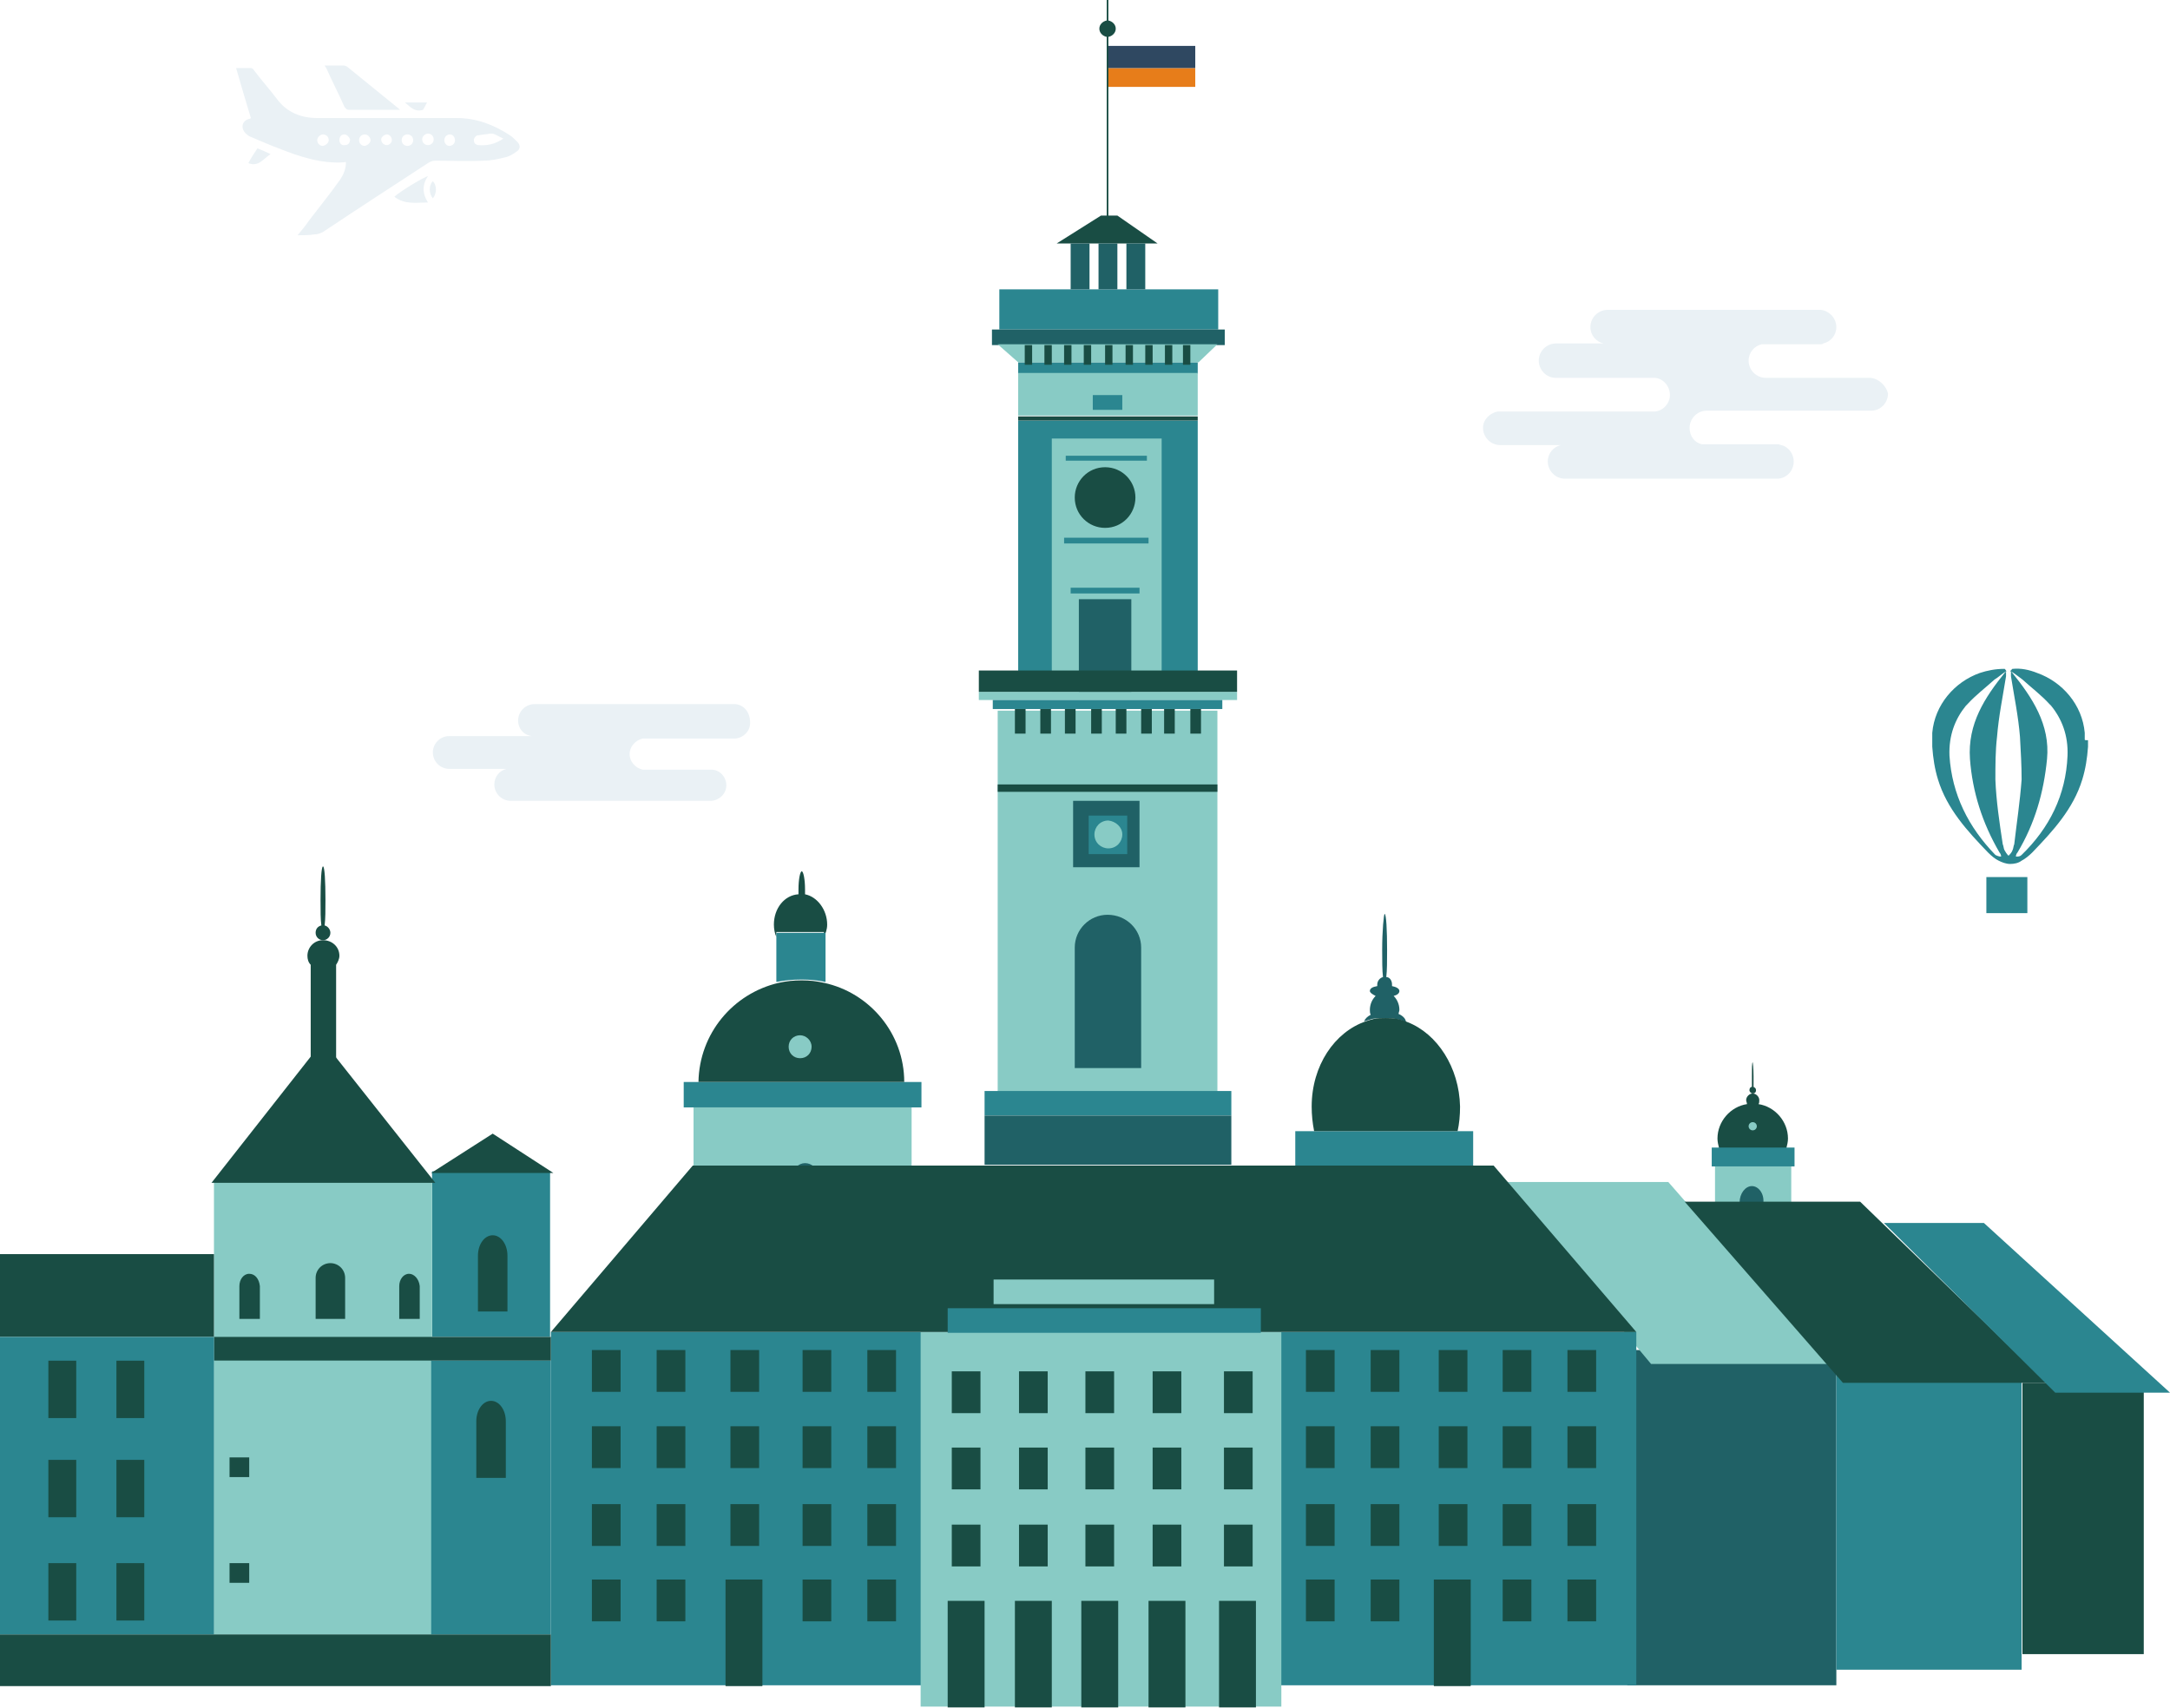
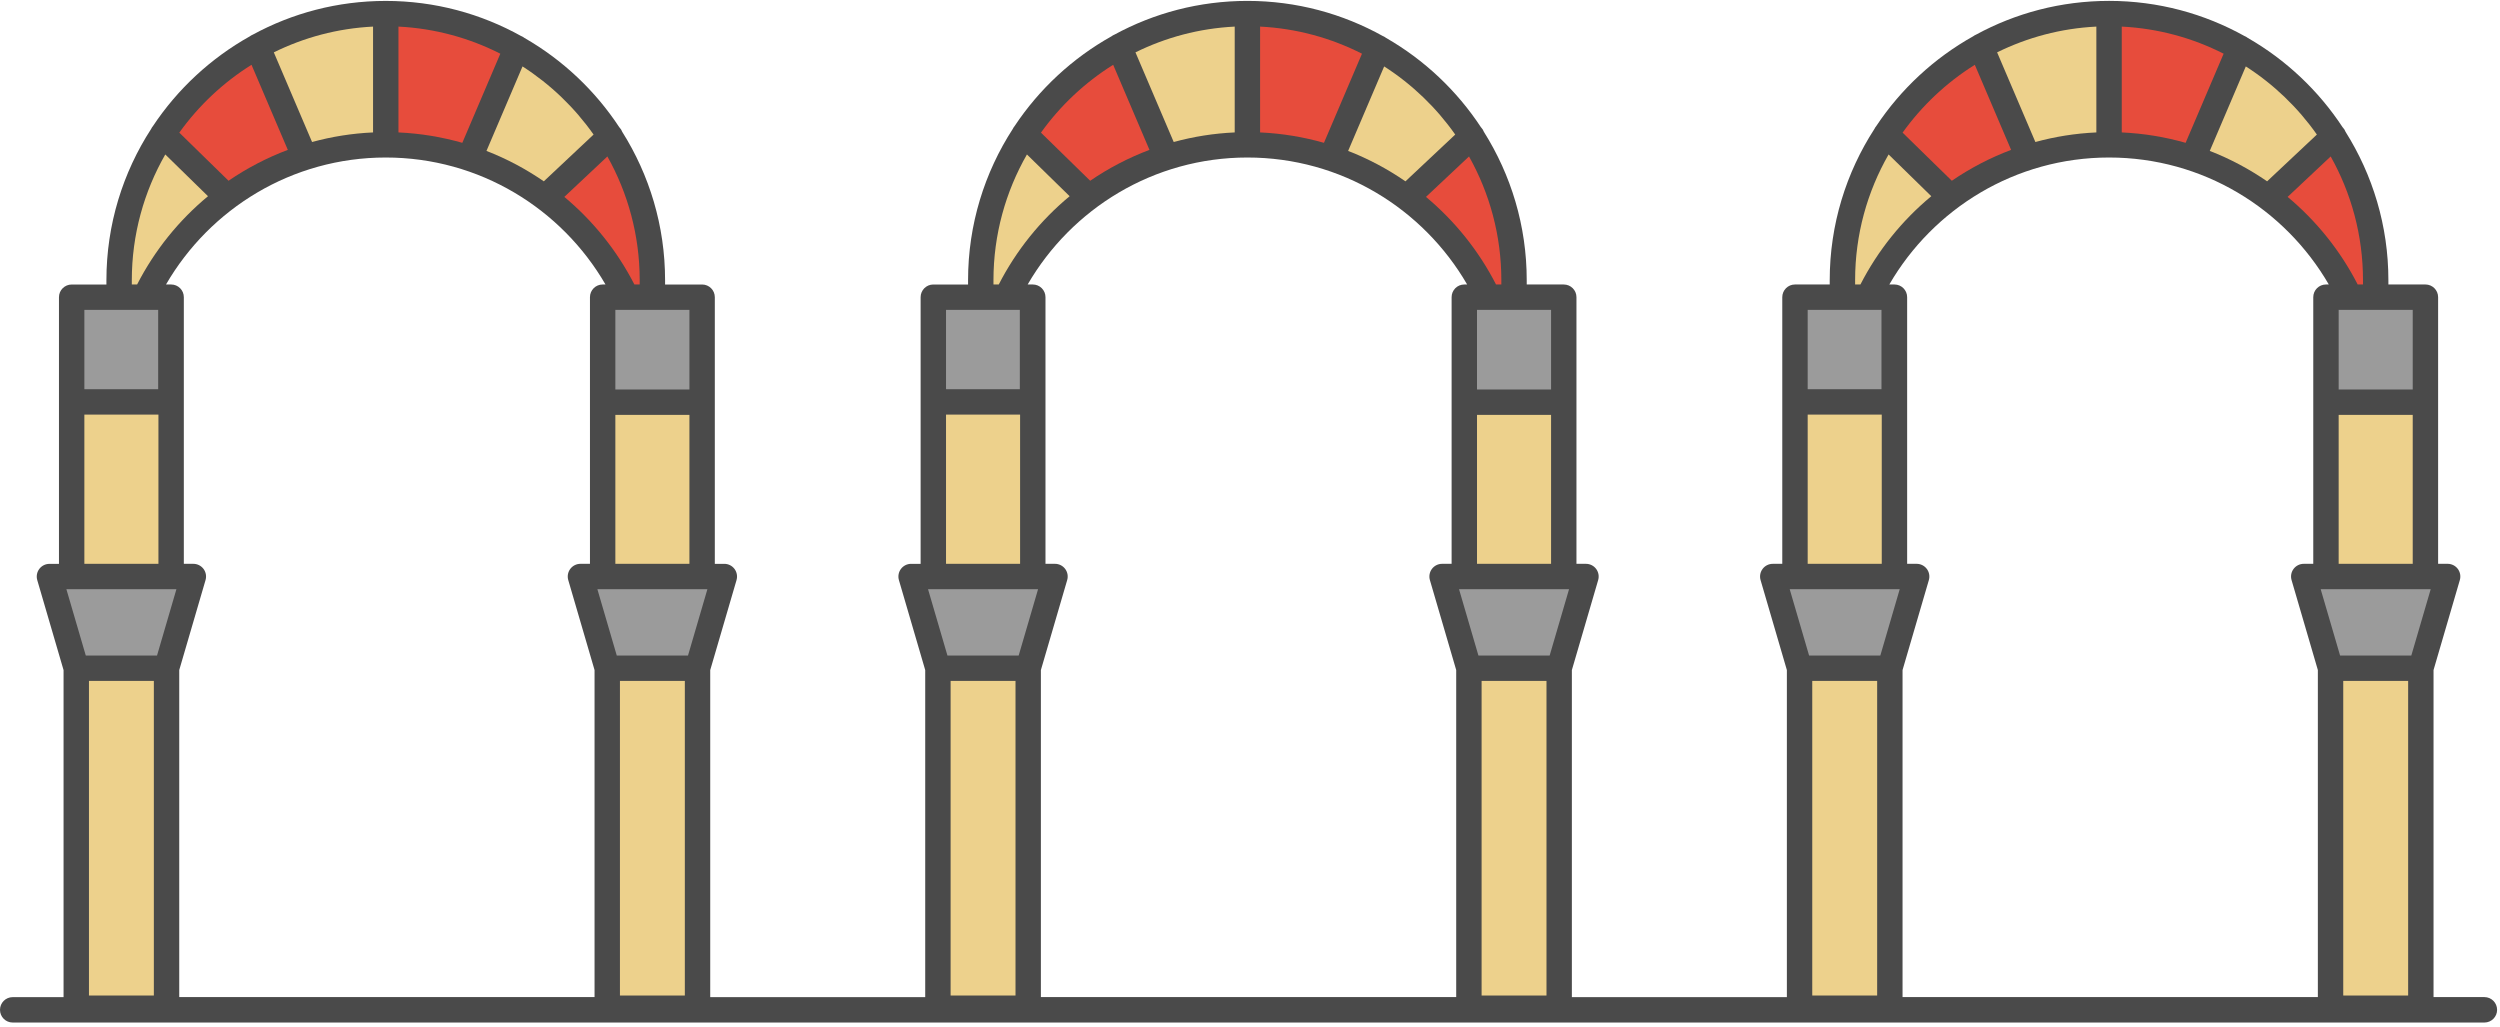
- <svg xmlns="http://www.w3.org/2000/svg" version="1.1" id="Layer_1" x="0px" y="0px" viewBox="0 0 264.7 208.3" style="enable-background:new 0 0 264.7 208.3;" xml:space="preserve">
-   <style type="text/css">
- 	.st0{fill-rule:evenodd;clip-rule:evenodd;fill:#EAF1F5;}
- 	.st1{fill:#EAF1F5;}
- 	.st2{fill-rule:evenodd;clip-rule:evenodd;fill:#2B8690;}
- 	.st3{fill-rule:evenodd;clip-rule:evenodd;fill:#206166;}
- 	.st4{fill-rule:evenodd;clip-rule:evenodd;fill:#194D44;}
- 	.st5{fill-rule:evenodd;clip-rule:evenodd;fill:#88CBC5;}
- 	.st6{fill-rule:evenodd;clip-rule:evenodd;fill:#E77D1A;}
- 	.st7{fill-rule:evenodd;clip-rule:evenodd;fill:#2F4861;}
- </style>
-   <g>
-     <path class="st0" d="M36.3,28.7c0.5-0.6,1-1.2,1.4-1.8c1.3-1.7,2.6-3.3,3.8-5c0.4-0.6,0.7-1.3,0.7-2.1c-0.1,0-0.1-0.1-0.2,0   c-2.8,0.2-5.5-0.7-8-1.7c-1.1-0.4-2.2-0.9-3.4-1.4c-0.3-0.1-0.5-0.3-0.7-0.5c-0.6-0.7-0.3-1.5,0.5-1.7c0.1,0,0.1,0,0.2-0.1   c-0.6-2-1.2-4-1.8-6.1c0.6,0,1.2,0,1.8,0c0.1,0,0.3,0.1,0.4,0.3c0.9,1.2,1.9,2.3,2.8,3.5c1.2,1.6,2.9,2.3,4.9,2.3   c5.7,0,11.3,0,17,0c2.4,0,4.5,0.8,6.5,2.1c0.3,0.2,0.6,0.5,0.9,0.8c0.4,0.4,0.4,0.9-0.1,1.2c-0.4,0.3-0.9,0.6-1.4,0.7   c-0.8,0.2-1.7,0.4-2.6,0.4c-2,0.1-4,0-5.9,0c-0.3,0-0.6,0.1-0.9,0.3c-4.3,2.8-8.6,5.6-12.8,8.4c-0.4,0.2-0.7,0.3-1.1,0.3   C37.7,28.7,37.1,28.7,36.3,28.7z M61.4,16.9c-0.5-0.2-0.9-0.5-1.3-0.6c-0.1,0-0.2,0-0.3,0c-0.5,0.1-0.9,0.1-1.4,0.2   c-0.3,0-0.5,0.2-0.6,0.5c0,0.4,0.1,0.6,0.5,0.7C59.4,17.8,60.4,17.6,61.4,16.9z M45.2,17.1c0-0.3-0.3-0.7-0.7-0.7   c-0.4,0-0.7,0.3-0.7,0.7c0,0.4,0.3,0.7,0.7,0.7C44.9,17.7,45.2,17.4,45.2,17.1z M42,16.4c-0.4,0-0.6,0.3-0.6,0.7   c0,0.4,0.3,0.7,0.7,0.6c0.4,0,0.6-0.3,0.6-0.7C42.6,16.7,42.3,16.4,42,16.4z M54.9,16.4c-0.4,0-0.7,0.3-0.7,0.7   c0,0.4,0.3,0.7,0.6,0.7c0.4,0,0.7-0.3,0.7-0.7C55.5,16.7,55.2,16.4,54.9,16.4z M52.9,17c0-0.4-0.3-0.7-0.7-0.7   c-0.3,0-0.7,0.3-0.7,0.7c0,0.4,0.3,0.7,0.7,0.7C52.6,17.7,52.9,17.4,52.9,17z M49.7,16.4c-0.4,0-0.7,0.3-0.7,0.7   c0,0.4,0.3,0.7,0.7,0.7c0.4,0,0.7-0.3,0.7-0.7C50.4,16.7,50.1,16.4,49.7,16.4z M47.8,17.1c0-0.4-0.3-0.7-0.6-0.7   c-0.3,0-0.7,0.3-0.7,0.6c0,0.4,0.3,0.7,0.7,0.7C47.5,17.7,47.8,17.4,47.8,17.1z M40.1,17.1c0-0.4-0.3-0.7-0.7-0.7   c-0.3,0-0.7,0.3-0.7,0.7c0,0.4,0.3,0.7,0.7,0.7C39.8,17.7,40.1,17.4,40.1,17.1z" />
-     <path class="st0" d="M39.6,8c0.8,0,1.6,0,2.4,0c0.1,0,0.2,0.1,0.3,0.1c2.1,1.7,4.2,3.4,6.4,5.2c0,0,0,0,0.1,0.1c-0.2,0-0.3,0-0.4,0   c-1.9,0-3.8,0-5.8,0c-0.3,0-0.4-0.1-0.6-0.4c-0.7-1.6-1.5-3.1-2.2-4.7C39.8,8.3,39.7,8.2,39.6,8z" />
-     <path class="st0" d="M48.1,24c0.9-0.8,3.8-2.5,4.1-2.5c-0.7,1-0.7,2.1,0,3.2C50.8,24.7,49.4,25,48.1,24z" />
-     <path class="st0" d="M33,18.8c-0.9,0.6-1.5,1.6-2.7,1.1c0.3-0.6,0.7-1.2,1.1-1.8C31.9,18.3,32.4,18.5,33,18.8z" />
-     <path class="st0" d="M52.1,12.5c-0.2,0.3-0.3,0.6-0.5,0.9c-1,0.3-1.5-0.3-2.2-0.9C50.3,12.5,51.2,12.5,52.1,12.5z" />
-     <path class="st0" d="M52.8,24.2c-0.5-0.6-0.5-1.6,0-2.1C53.3,22.6,53.3,23.6,52.8,24.2z" />
-   </g>
-   <path class="st1" d="M228.2,46.1L228.2,46.1l-12.4,0h-0.4c-1.1,0-2.1-0.9-2.1-2.1c0-1,0.7-1.8,1.6-2h1.2h6v0c0.1,0,0.2,0,0.3-0.1  c0.9-0.2,1.6-1,1.6-2c0-1.1-0.9-2-1.9-2.1v0h-26c-1.1,0-2.1,0.9-2.1,2.1c0,1,0.7,1.8,1.6,2h-5.8c-1.1,0-2.1,0.9-2.1,2.1  c0,1.1,0.9,2.1,2.1,2.1h12v0c0,0,0.1,0,0.1,0c1,0.1,1.8,1,1.8,2.1c0,1-0.8,1.9-1.8,2h-0.1H183c-0.1,0-0.2,0-0.3,0  c-1,0.2-1.8,1-1.8,2c0,1.1,0.9,2.1,2.1,2.1h7.4c-0.9,0.2-1.6,1-1.6,2c0,1.1,0.9,2.1,2.1,2.1h26v0c1.1-0.1,1.9-1,1.9-2.1  c0-1-0.7-1.8-1.5-2c-0.1,0-0.3-0.1-0.4-0.1v0h-7.5h-1.8c-0.9-0.2-1.5-1-1.5-2c0-1.1,0.9-2.1,2.1-2.1h1.2h19v0c1.1-0.1,1.9-1,1.9-2.1  C230.1,47.1,229.2,46.2,228.2,46.1z" />
-   <path class="st1" d="M89.7,85.9L89.7,85.9l-24.5,0c-1.1,0-2,0.9-2,2c0,1,0.7,1.8,1.7,1.9H54.8c-1.1,0-2,0.9-2,2c0,1.1,0.9,2,2,2h7  c-0.9,0.2-1.5,1-1.5,1.9c0,1.1,0.9,2,2,2h24.5v0c1-0.1,1.8-0.9,1.8-1.9c0-1-0.8-1.9-1.8-1.9v0h-2.7h-4.4h-1.3  c-0.9-0.2-1.6-1-1.6-1.9c0-0.9,0.7-1.7,1.6-1.9h1.2H84h5.7v0c1-0.1,1.8-0.9,1.8-1.9C91.5,86.8,90.7,86,89.7,85.9z" />
-   <g>
-     <polygon class="st2" points="177.6,138 160.2,138 158,138 158,143.7 163.6,143.7 174.2,143.7 179.7,143.7 179.7,138  " />
-     <path class="st3" d="M170.6,123.7c0-0.2,0.1-0.3,0.1-0.5c0-0.7-0.3-1.3-0.7-1.7c0.4-0.1,0.7-0.3,0.7-0.6c0-0.3-0.4-0.5-0.9-0.6   c0-0.1,0-0.1,0-0.2c0-0.5-0.3-0.9-0.7-0.9c0.1-0.8,0.1-2,0.1-3.3c0-2.4-0.1-4.4-0.3-4.4c-0.1,0-0.3,2-0.3,4.4c0,1.3,0,2.5,0.1,3.3   c-0.4,0.1-0.7,0.5-0.7,0.9c0,0.1,0,0.1,0,0.2c-0.6,0.1-0.9,0.3-0.9,0.6c0,0.2,0.3,0.4,0.7,0.6c-0.4,0.4-0.7,1-0.7,1.7   c0,0.2,0,0.4,0.1,0.6c-0.4,0.2-0.7,0.5-0.8,0.8c0.3-0.1,0.7-0.2,1-0.3c0.5-0.1,1-0.1,1.4-0.1c0.5,0,1,0,1.4,0.1   c0.5,0.1,0.9,0.2,1.3,0.4C171.5,124.3,171.1,123.9,170.6,123.7z" />
-     <path class="st4" d="M171.7,124.7c-0.4-0.2-0.9-0.3-1.3-0.4c-0.5-0.1-1-0.1-1.4-0.1c-0.5,0-1,0-1.4,0.1c-0.4,0.1-0.7,0.2-1,0.3   c-3.8,1.3-6.6,5.4-6.6,10.4c0,1,0.1,2,0.3,3h17.5c0.2-0.9,0.3-1.9,0.3-3C178,130.2,175.3,126.1,171.7,124.7z" />
-   </g>
-   <g>
-     <path class="st4" d="M100.9,112.8c0-1.8-1.2-3.4-2.7-3.7c0-0.2,0-0.4,0-0.6c0-1.2-0.2-2.2-0.4-2.2c-0.2,0-0.4,1-0.4,2.2   c0,0.2,0,0.4,0,0.6c-1.7,0.1-3,1.7-3,3.7c0,0.5,0.1,1.1,0.3,1.5v-0.6h5.8v0.6C100.7,113.9,100.9,113.4,100.9,112.8z" />
-     <path class="st2" d="M94.7,113.8v0.5v5.5c1-0.2,2-0.3,3.1-0.3c1,0,2,0.1,2.9,0.3v-5.5v-0.5H94.7z" />
-     <polygon class="st2" points="110.4,132 85.2,132 83.4,132 83.4,135.1 85.6,135.1 110,135.1 112.4,135.1 112.4,132  " />
-     <path class="st4" d="M100.5,119.9c-0.9-0.2-1.7-0.3-2.7-0.3c-1,0-1.9,0.1-2.8,0.3c-5.6,1.3-9.7,6.2-9.8,12.1h25.1   C110.3,126.1,106.1,121.1,100.5,119.9z" />
-     <polygon class="st5" points="110,135.1 85.6,135.1 84.6,135.1 84.6,150.9 111.2,150.9 111.2,135.1  " />
-     <path class="st5" d="M99,127.7c0,0.8-0.6,1.4-1.4,1.4c-0.8,0-1.4-0.6-1.4-1.4c0-0.8,0.6-1.4,1.4-1.4C98.3,126.3,99,126.9,99,127.7z   " />
-     <path class="st3" d="M98.2,141.9c-0.8,0-1.5,0.7-1.5,1.5v4.2h3.1v-4.2C99.7,142.5,99,141.9,98.2,141.9z" />
-   </g>
-   <g>
-     <g>
-       <path class="st4" d="M214.2,133c0-0.2-0.1-0.3-0.3-0.4c0-0.3,0-0.8,0-1.3c0-1-0.1-1.7-0.1-1.7c-0.1,0-0.1,0.8-0.1,1.7    c0,0.5,0,1,0,1.3c-0.2,0-0.3,0.2-0.3,0.4c0,0.2,0.2,0.4,0.4,0.4C214,133.4,214.2,133.3,214.2,133z" />
-       <path class="st4" d="M214.5,134.7c0.1-0.1,0.1-0.3,0.1-0.5c0-0.4-0.4-0.8-0.8-0.8c-0.4,0-0.8,0.4-0.8,0.8c0,0.2,0.1,0.3,0.1,0.5    c-2,0.3-3.6,2.1-3.6,4.2c0,0.4,0.1,0.8,0.2,1.2h8.2c0.1-0.4,0.2-0.8,0.2-1.2C218.1,136.8,216.5,135,214.5,134.7z" />
+ <svg xmlns="http://www.w3.org/2000/svg" width="570px" height="234px" viewBox="0 0 570 234" version="1.1">
+   <defs />
+   <g id="Page-1" stroke="none" stroke-width="1" fill="none" fill-rule="evenodd">
+     <g id="spain1" fill="#4A4A4A">
+       <path d="M566.443,227.337 L554.846,227.337 L554.846,152.77 L560.841,132.257 C561.097,131.381 560.925,130.438 560.379,129.707 C559.831,128.978 558.973,128.549 558.062,128.549 L555.891,128.549 L555.891,91.698 L555.891,67.756 C555.891,66.157 554.595,64.861 552.997,64.861 L544.553,64.861 L544.553,63.889 C544.553,51.465 540.963,39.87 534.788,30.06 C534.658,29.706 534.455,29.372 534.181,29.079 C534.165,29.062 534.147,29.051 534.13,29.034 C528.622,20.646 521.192,13.638 512.467,8.63 C512.277,8.483 512.071,8.35 511.839,8.252 C511.818,8.242 511.792,8.239 511.77,8.23 C502.613,3.125 492.076,0.203 480.866,0.203 C469.886,0.203 459.545,2.996 450.516,7.91 C450.505,7.914 450.495,7.915 450.485,7.92 C450.266,8.013 450.072,8.135 449.89,8.27 C441.002,13.24 433.422,20.271 427.804,28.72 C427.63,28.926 427.489,29.144 427.38,29.38 C420.936,39.332 417.176,51.177 417.176,63.891 L417.176,64.863 L409.255,64.863 C407.656,64.863 406.359,66.159 406.359,67.759 L406.359,91.637 L406.359,128.553 L404.189,128.553 C403.277,128.553 402.418,128.983 401.874,129.71 C401.327,130.439 401.155,131.385 401.41,132.26 L407.407,152.774 L407.407,227.34 L358.386,227.34 L358.386,152.774 L364.382,132.26 C364.638,131.385 364.466,130.44 363.92,129.71 C363.372,128.981 362.514,128.553 361.603,128.553 L359.432,128.553 L359.432,91.701 L359.432,67.759 C359.432,66.16 358.136,64.864 356.537,64.864 L348.094,64.864 L348.094,63.892 C348.094,51.468 344.504,39.873 338.328,30.063 C338.199,29.709 337.996,29.375 337.722,29.082 C337.705,29.065 337.689,29.054 337.672,29.037 C332.163,20.649 324.734,13.641 316.008,8.633 C315.817,8.487 315.612,8.353 315.379,8.255 C315.358,8.245 315.332,8.242 315.312,8.233 C306.153,3.128 295.617,0.206 284.408,0.206 C273.426,0.206 263.086,2.999 254.059,7.913 C254.049,7.917 254.037,7.918 254.024,7.923 C253.808,8.016 253.613,8.138 253.432,8.273 C244.545,13.243 236.964,20.274 231.345,28.723 C231.173,28.929 231.031,29.147 230.922,29.383 C224.479,39.335 220.719,51.18 220.719,63.894 L220.719,64.866 L212.798,64.866 C211.199,64.866 209.902,66.162 209.902,67.762 L209.902,91.64 L209.902,128.555 L207.731,128.555 C206.821,128.555 205.963,128.985 205.416,129.713 C204.868,130.442 204.698,131.387 204.952,132.264 L210.949,152.776 L210.949,227.343 L161.932,227.343 L161.932,152.776 L167.928,132.264 C168.183,131.387 168.011,130.444 167.465,129.713 C166.918,128.984 166.06,128.555 165.149,128.555 L162.978,128.555 L162.978,91.704 L162.978,67.762 C162.978,66.163 161.683,64.867 160.082,64.867 L151.639,64.867 L151.639,63.895 C151.639,51.471 148.05,39.876 141.873,30.066 C141.742,29.712 141.541,29.378 141.267,29.085 C141.25,29.068 141.231,29.057 141.217,29.04 C135.709,20.652 128.279,13.644 119.553,8.636 C119.362,8.489 119.157,8.356 118.925,8.258 C118.903,8.248 118.878,8.245 118.856,8.237 C109.698,3.132 99.161,0.21 87.951,0.21 C76.969,0.21 66.629,3.003 57.602,7.917 C57.59,7.921 57.579,7.922 57.567,7.927 C57.349,8.02 57.156,8.142 56.975,8.277 C48.088,13.247 40.507,20.278 34.888,28.727 C34.714,28.933 34.573,29.151 34.465,29.387 C28.02,39.339 24.262,51.184 24.262,63.898 L24.262,64.87 L16.341,64.87 C14.741,64.87 13.445,66.166 13.445,67.766 L13.445,91.644 L13.445,128.56 L11.274,128.56 C10.363,128.56 9.504,128.99 8.958,129.717 C8.412,130.446 8.24,131.392 8.495,132.267 L14.491,152.781 L14.491,227.347 L2.896,227.347 C1.297,227.347 0,228.643 0,230.242 C0,231.843 1.295,233.138 2.896,233.138 L566.443,233.138 C568.042,233.138 569.339,231.842 569.339,230.242 C569.338,228.633 568.041,227.337 566.443,227.337 L566.443,227.337 Z M439.312,129.709 C438.766,128.98 437.909,128.551 436.998,128.551 L434.828,128.551 L434.828,67.757 C434.828,66.158 433.531,64.862 431.932,64.862 L431.872,64.862 L430.764,64.862 C440.788,47.574 459.484,35.913 480.866,35.913 C502.249,35.913 520.942,47.574 530.967,64.862 L530.321,64.862 C528.721,64.862 527.425,66.157 527.425,67.757 L527.425,91.698 L527.425,128.551 L525.254,128.551 C524.343,128.551 523.485,128.981 522.938,129.709 C522.391,130.438 522.22,131.383 522.475,132.258 L528.471,152.77 L528.471,227.338 L433.782,227.338 L433.782,152.77 L439.78,132.258 C440.032,131.381 439.862,130.436 439.312,129.709 L439.312,129.709 Z M242.857,129.709 C242.311,128.98 241.453,128.551 240.54,128.551 L238.37,128.551 L238.37,67.757 C238.37,66.158 237.075,64.862 235.475,64.862 L235.415,64.862 L234.308,64.862 C244.332,47.574 263.027,35.913 284.409,35.913 C305.792,35.913 324.484,47.574 334.509,64.862 L333.863,64.862 C332.263,64.862 330.967,66.157 330.967,67.757 L330.967,91.698 L330.967,128.551 L328.796,128.551 C327.884,128.551 327.026,128.981 326.481,129.709 C325.934,130.438 325.762,131.383 326.017,132.258 L332.014,152.77 L332.014,227.338 L237.323,227.338 L237.323,152.77 L243.32,132.258 C243.576,131.381 243.404,130.436 242.857,129.709 L242.857,129.709 Z M46.401,129.709 C45.855,128.98 44.995,128.551 44.084,128.551 L41.913,128.551 L41.913,67.757 C41.913,66.158 40.618,64.862 39.018,64.862 L38.957,64.862 L37.85,64.862 C47.874,47.574 66.57,35.913 87.952,35.913 C109.334,35.913 128.027,47.574 138.052,64.862 L137.406,64.862 C135.807,64.862 134.511,66.157 134.511,67.757 L134.511,91.698 L134.511,128.551 L132.341,128.551 C131.429,128.551 130.571,128.981 130.024,129.709 C129.478,130.438 129.306,131.383 129.562,132.258 L135.558,152.77 L135.558,227.338 L40.867,227.338 L40.867,152.77 L46.863,132.258 C47.119,131.381 46.947,130.436 46.401,129.709 L46.401,129.709 Z" id="Shape" />
    </g>
-     <polygon class="st5" points="216.3,142.3 211.4,142.3 209.2,142.3 209.2,154.1 218.5,154.1 218.5,142.3  " />
-     <polygon class="st2" points="217.9,140 209.8,140 208.8,140 208.8,142.3 209.2,142.3 211.4,142.3 216.3,142.3 218.5,142.3    218.9,142.3 218.9,140  " />
-     <path class="st3" d="M213.7,144.7c-0.8,0-1.5,0.9-1.5,2v5.4h2.9v-5.4C215.2,145.6,214.5,144.7,213.7,144.7z" />
-     <circle class="st5" cx="213.8" cy="137.4" r="0.5" />
-   </g>
-   <g>
-     <rect x="198.5" y="164.7" class="st3" width="25.5" height="40.9" />
-     <rect x="224" y="166.4" class="st2" width="22.6" height="37.3" />
-     <rect x="246.7" y="168.7" class="st4" width="14.8" height="33.1" />
-     <rect x="135" y="8.3" class="st6" width="10.8" height="2.3" />
-     <rect x="135" y="5.6" class="st7" width="10.8" height="2.7" />
-     <path class="st4" d="M134.3,26.3l-5.4,3.4h12.3l-4.9-3.4h-1.1V4.5c0.5-0.1,0.9-0.5,0.9-1c0-0.5-0.4-0.9-0.9-1V0H135v2.5   c-0.5,0.1-0.9,0.5-0.9,1c0,0.5,0.4,0.9,0.9,1v21.8H134.3z" />
-     <rect x="121.9" y="35.3" class="st2" width="26.7" height="4.9" />
-     <rect x="121" y="40.2" class="st3" width="28.4" height="1.9" />
-     <rect x="130.6" y="29.7" class="st3" width="2.3" height="5.6" />
-     <rect x="137.4" y="29.7" class="st3" width="2.3" height="5.6" />
-     <rect x="134" y="29.7" class="st3" width="2.3" height="5.6" />
-     <rect x="124.2" y="51.3" class="st2" width="21.9" height="33.1" />
-     <rect x="121.7" y="86.7" class="st5" width="26.8" height="46.5" />
-     <rect x="120.1" y="133.1" class="st2" width="30.1" height="3" />
-     <rect x="120.1" y="136.1" class="st3" width="30.1" height="6" />
-     <polygon class="st5" points="222.9,166.4 201.4,166.4 182.9,144.2 203.5,144.2  " />
-     <polygon class="st4" points="249.7,168.7 224.8,168.7 205.5,146.6 226.9,146.6  " />
-     <polygon class="st2" points="264.7,169.9 250.7,169.9 229.8,149.2 242,149.2  " />
-     <rect x="67.2" y="162.5" class="st2" width="132.4" height="43.1" />
-     <rect x="112.3" y="162.5" class="st5" width="44" height="45.7" />
-     <polygon class="st4" points="199.6,162.5 67.2,162.5 84.5,142.2 182.2,142.2  " />
-     <rect x="115.6" y="159.6" class="st2" width="38.2" height="3" />
-     <rect x="121.2" y="156.1" class="st5" width="26.9" height="3" />
-     <g>
-       <g>
-         <g>
-           <rect x="72.2" y="164.7" class="st4" width="3.5" height="5.1" />
-           <rect x="72.2" y="174" class="st4" width="3.5" height="5.1" />
-           <rect x="72.2" y="183.5" class="st4" width="3.5" height="5.1" />
-           <rect x="72.2" y="192.7" class="st4" width="3.5" height="5.1" />
-           <rect x="80.1" y="164.7" class="st4" width="3.5" height="5.1" />
-           <rect x="80.1" y="174" class="st4" width="3.5" height="5.1" />
-           <rect x="80.1" y="183.5" class="st4" width="3.5" height="5.1" />
-           <rect x="80.1" y="192.7" class="st4" width="3.5" height="5.1" />
-         </g>
-         <g>
-           <rect x="97.9" y="164.7" class="st4" width="3.5" height="5.1" />
-           <rect x="97.9" y="174" class="st4" width="3.5" height="5.1" />
-           <rect x="97.9" y="183.5" class="st4" width="3.5" height="5.1" />
-           <rect x="97.9" y="192.7" class="st4" width="3.5" height="5.1" />
-           <rect x="105.8" y="164.7" class="st4" width="3.5" height="5.1" />
-           <rect x="105.8" y="174" class="st4" width="3.5" height="5.1" />
-           <rect x="105.8" y="183.5" class="st4" width="3.5" height="5.1" />
-           <rect x="105.8" y="192.7" class="st4" width="3.5" height="5.1" />
-         </g>
-         <rect x="89.1" y="164.7" class="st4" width="3.5" height="5.1" />
-         <rect x="89.1" y="174" class="st4" width="3.5" height="5.1" />
-         <rect x="89.1" y="183.5" class="st4" width="3.5" height="5.1" />
-         <rect x="88.5" y="192.7" class="st4" width="4.5" height="13" />
-         <g>
-           <g>
-             <rect x="116.1" y="167.3" class="st4" width="3.5" height="5.1" />
-             <rect x="116.1" y="176.6" class="st4" width="3.5" height="5.1" />
-             <rect x="116.1" y="186" class="st4" width="3.5" height="5.1" />
-             <rect x="115.6" y="195.3" class="st4" width="4.5" height="13" />
-           </g>
-           <g>
-             <rect x="124.3" y="167.3" class="st4" width="3.5" height="5.1" />
-             <rect x="124.3" y="176.6" class="st4" width="3.5" height="5.1" />
-             <rect x="124.3" y="186" class="st4" width="3.5" height="5.1" />
-             <rect x="123.8" y="195.3" class="st4" width="4.5" height="13" />
-           </g>
-           <g>
-             <rect x="132.4" y="167.3" class="st4" width="3.5" height="5.1" />
-             <rect x="132.4" y="176.6" class="st4" width="3.5" height="5.1" />
-             <rect x="132.4" y="186" class="st4" width="3.5" height="5.1" />
-             <rect x="131.9" y="195.3" class="st4" width="4.5" height="13" />
-           </g>
-           <g>
-             <rect x="140.6" y="167.3" class="st4" width="3.5" height="5.1" />
-             <rect x="140.6" y="176.6" class="st4" width="3.5" height="5.1" />
-             <rect x="140.6" y="186" class="st4" width="3.5" height="5.1" />
-             <rect x="140.1" y="195.3" class="st4" width="4.5" height="13" />
-           </g>
-           <g>
-             <rect x="149.3" y="167.3" class="st4" width="3.5" height="5.1" />
-             <rect x="149.3" y="176.6" class="st4" width="3.5" height="5.1" />
-             <rect x="149.3" y="186" class="st4" width="3.5" height="5.1" />
-             <rect x="148.7" y="195.3" class="st4" width="4.5" height="13" />
-           </g>
-         </g>
-       </g>
-       <g>
-         <rect x="175.5" y="164.7" class="st4" width="3.5" height="5.1" />
-         <rect x="175.5" y="174" class="st4" width="3.5" height="5.1" />
-         <rect x="175.5" y="183.5" class="st4" width="3.5" height="5.1" />
-         <rect x="174.9" y="192.7" class="st4" width="4.5" height="13" />
-       </g>
-       <g>
-         <rect x="159.3" y="164.7" class="st4" width="3.5" height="5.1" />
-         <rect x="159.3" y="174" class="st4" width="3.5" height="5.1" />
-         <rect x="159.3" y="183.5" class="st4" width="3.5" height="5.1" />
-         <rect x="159.3" y="192.7" class="st4" width="3.5" height="5.1" />
-         <rect x="167.2" y="164.7" class="st4" width="3.5" height="5.1" />
-         <rect x="167.2" y="174" class="st4" width="3.5" height="5.1" />
-         <rect x="167.2" y="183.5" class="st4" width="3.5" height="5.1" />
-         <rect x="167.2" y="192.7" class="st4" width="3.5" height="5.1" />
-       </g>
-       <g>
-         <rect x="183.3" y="164.7" class="st4" width="3.5" height="5.1" />
-         <rect x="183.3" y="174" class="st4" width="3.5" height="5.1" />
-         <rect x="183.3" y="183.5" class="st4" width="3.5" height="5.1" />
-         <rect x="183.3" y="192.7" class="st4" width="3.5" height="5.1" />
-         <rect x="191.2" y="164.7" class="st4" width="3.5" height="5.1" />
-         <rect x="191.2" y="174" class="st4" width="3.5" height="5.1" />
-         <rect x="191.2" y="183.5" class="st4" width="3.5" height="5.1" />
-         <rect x="191.2" y="192.7" class="st4" width="3.5" height="5.1" />
-       </g>
-     </g>
-     <rect x="124.2" y="44.2" class="st2" width="21.9" height="1.4" />
-     <polygon class="st5" points="146.2,44.2 124.2,44.2 121.7,42 148.5,42  " />
-     <g>
-       <rect x="125" y="42.1" class="st4" width="0.9" height="2.4" />
-       <rect x="127.4" y="42.1" class="st4" width="0.9" height="2.4" />
-       <rect x="129.8" y="42.1" class="st4" width="0.9" height="2.4" />
-       <rect x="132.2" y="42.1" class="st4" width="0.9" height="2.4" />
-       <rect x="134.8" y="42.1" class="st4" width="0.9" height="2.4" />
-       <rect x="137.3" y="42.1" class="st4" width="0.9" height="2.4" />
-       <rect x="139.7" y="42.1" class="st4" width="0.9" height="2.4" />
-       <rect x="142.1" y="42.1" class="st4" width="0.9" height="2.4" />
-       <rect x="144.3" y="42.1" class="st4" width="0.9" height="2.4" />
-     </g>
-     <rect x="124.2" y="45.5" class="st5" width="21.9" height="5.2" />
-     <rect x="124.2" y="50.8" class="st4" width="21.9" height="0.5" />
-     <rect x="133.3" y="48.2" class="st2" width="3.6" height="1.8" />
-     <rect x="128.3" y="53.5" class="st5" width="13.4" height="30.9" />
-     <rect x="119.4" y="84.4" class="st5" width="31.5" height="1" />
-     <rect x="121.1" y="85.4" class="st2" width="28" height="1.1" />
-     <g>
-       <rect x="123.8" y="86.5" class="st4" width="1.3" height="3" />
-       <rect x="126.9" y="86.5" class="st4" width="1.3" height="3" />
-       <rect x="129.9" y="86.5" class="st4" width="1.3" height="3" />
-       <rect x="133.1" y="86.5" class="st4" width="1.3" height="3" />
-       <rect x="136.1" y="86.5" class="st4" width="1.3" height="3" />
-       <rect x="139.2" y="86.5" class="st4" width="1.3" height="3" />
-       <rect x="142" y="86.5" class="st4" width="1.3" height="3" />
-       <rect x="145.2" y="86.5" class="st4" width="1.3" height="3" />
-     </g>
-     <rect x="121.7" y="95.7" class="st4" width="26.8" height="0.9" />
-     <rect x="130.9" y="97.7" class="st3" width="8.1" height="8.1" />
-     <rect x="132.8" y="99.5" class="st2" width="4.7" height="4.7" />
-     <path class="st5" d="M136.9,101.8c0,0.9-0.7,1.7-1.7,1.7c-0.9,0-1.7-0.7-1.7-1.7c0-0.9,0.7-1.7,1.7-1.7   C136.1,100.2,136.9,100.9,136.9,101.8z" />
-     <path class="st3" d="M135.1,111.6c-2.2,0-4,1.8-4,4v14.7h8.1v-14.7C139.2,113.4,137.4,111.6,135.1,111.6z" />
-     <path class="st4" d="M138.5,60.7c0,2-1.6,3.7-3.7,3.7c-2,0-3.7-1.6-3.7-3.7c0-2,1.6-3.7,3.7-3.7C136.9,57,138.5,58.7,138.5,60.7z" />
-     <rect x="130" y="55.6" class="st2" width="9.9" height="0.6" />
-     <rect x="129.8" y="65.6" class="st2" width="10.3" height="0.7" />
-     <rect x="130.6" y="71.7" class="st2" width="8.4" height="0.7" />
-     <rect x="131.6" y="73.1" class="st3" width="6.4" height="11.3" />
-     <rect x="119.4" y="81.8" class="st4" width="31.5" height="2.6" />
-   </g>
-   <g>
-     <g>
-       <path class="st4" d="M40.3,113.8c0-0.4-0.3-0.8-0.7-0.9c0.1-0.8,0.1-1.9,0.1-3.1c0-2.3-0.1-4.1-0.3-4.1c-0.2,0-0.3,1.8-0.3,4.1    c0,1.3,0,2.4,0.1,3.1c-0.4,0.1-0.7,0.4-0.7,0.9c0,0.5,0.4,0.9,0.9,0.9C39.9,114.7,40.3,114.3,40.3,113.8z" />
-       <path class="st4" d="M39.4,114.7c-1.1,0-1.9,0.9-1.9,1.9c0,0.4,0.1,0.8,0.4,1.1v11.9H41v-11.9c0.2-0.3,0.4-0.7,0.4-1.1    C41.4,115.5,40.5,114.7,39.4,114.7z" />
-     </g>
-     <rect x="52.7" y="142.9" class="st2" width="14.4" height="20.2" />
-     <rect x="26.1" y="144.2" class="st5" width="26.6" height="55.2" />
-     <polygon class="st4" points="25.8,144.3 39.4,127 53.1,144.3  " />
-     <polygon class="st4" points="52.6,143.1 60.1,138.3 67.5,143.1  " />
-     <rect x="0" y="153" class="st4" width="26.1" height="10.1" />
-     <rect x="26.1" y="163.1" class="st4" width="41.1" height="2.9" />
-     <rect x="26.1" y="166" class="st5" width="26.5" height="33.4" />
-     <rect x="52.6" y="166" class="st2" width="14.6" height="33.4" />
-     <rect x="0" y="163.1" class="st2" width="26.1" height="36.3" />
-     <rect x="0" y="199.4" class="st4" width="67.2" height="6.3" />
-     <g>
-       <path class="st4" d="M40.3,154.1c-1,0-1.8,0.8-1.8,1.8v5h3.6v-5C42.1,154.9,41.3,154.1,40.3,154.1z" />
-       <path class="st4" d="M60.1,150.7c-1,0-1.8,1.1-1.8,2.5v6.8h3.6v-6.8C61.9,151.8,61.1,150.7,60.1,150.7z" />
-       <path class="st4" d="M49.9,155.4c-0.7,0-1.2,0.7-1.2,1.5v4h2.5v-4C51.1,156,50.5,155.4,49.9,155.4z" />
-       <path class="st4" d="M30.4,155.4c-0.7,0-1.2,0.7-1.2,1.5v4h2.5v-4C31.6,156,31.1,155.4,30.4,155.4z" />
-       <rect x="28" y="190.7" class="st4" width="2.4" height="2.4" />
-       <rect x="28" y="177.8" class="st4" width="2.4" height="2.4" />
-       <path class="st4" d="M59.9,170.9c-1,0-1.8,1.1-1.8,2.5v6.9h3.6v-6.9C61.7,172,60.9,170.9,59.9,170.9z" />
-       <g>
-         <rect x="5.9" y="166" class="st4" width="3.4" height="7" />
-         <rect x="14.2" y="166" class="st4" width="3.4" height="7" />
-         <rect x="5.9" y="178.1" class="st4" width="3.4" height="7" />
-         <rect x="14.2" y="178.1" class="st4" width="3.4" height="7" />
-         <rect x="5.9" y="190.7" class="st4" width="3.4" height="7" />
-         <rect x="14.2" y="190.7" class="st4" width="3.4" height="7" />
-       </g>
-     </g>
-   </g>
-   <g>
-     <path class="st2" d="M254.3,90.2c0-0.1,0-0.1,0-0.2c0-0.1,0-0.1,0-0.2c0-0.1,0-0.3,0-0.4c-0.3-3.4-2.7-6.2-5.8-7.3   c-1-0.4-2-0.6-3-0.5c-0.1,0-0.1,0.1-0.2,0.2c0,0-0.1,0-0.1,0.1c0,0,0,0,0.1,0c0,0,0,0,0,0c0.5,0.3,1,0.7,1.4,1c1.1,1,2.3,1.9,3.3,3   c0.1,0.1,0.1,0.1,0.2,0.2c1.3,1.6,2.1,3.6,2,6.1c-0.2,4.8-2.2,8.8-5.6,12.1c-0.2,0.2-0.4,0.2-0.7,0.2c0-0.2,0.1-0.4,0.2-0.5   c2.1-3.5,3.2-7.3,3.6-11.4c0.4-4.2-1.8-7.5-4.3-10.6c0,0-0.1-0.1-0.1-0.1c0,0,0,0,0,0c0,0,0,0,0,0c0,0,0,0.1,0,0.1   c0,0.2,0,0.3,0,0.5c0.4,2.5,0.9,4.9,1.1,7.4c0.1,1.8,0.2,3.5,0.2,5.2c-0.2,2.7-0.6,5.3-0.9,7.9c-0.1,0.2-0.1,0.5-0.2,0.7   c-0.1,0.3-0.3,0.5-0.5,0.7c-0.2-0.2-0.4-0.5-0.5-0.7c-0.1-0.2-0.1-0.5-0.2-0.7c-0.4-2.6-0.8-5.3-0.9-7.9c0-1.7,0-3.5,0.2-5.2   c0.2-2.5,0.7-4.9,1.1-7.4c0-0.2,0-0.3,0-0.5c0,0,0-0.1,0-0.1c0,0,0,0,0,0c0,0,0,0,0,0c0,0.1-0.1,0.1-0.1,0.1   c-2.5,3.1-4.6,6.3-4.3,10.6c0.3,4,1.5,7.8,3.6,11.4c0.1,0.1,0.2,0.3,0.2,0.5c-0.3,0-0.5-0.1-0.7-0.2c-3.3-3.4-5.3-7.4-5.6-12.1   c-0.1-2.5,0.7-4.5,2-6.1c0.1-0.1,0.1-0.1,0.2-0.2c1-1.1,2.2-2,3.3-3c0.5-0.3,0.9-0.7,1.4-1c0,0,0,0,0,0c0,0,0,0,0.1,0   c0,0-0.1,0-0.1-0.1c-0.1-0.1-0.1-0.2-0.2-0.2c-1.1,0-2.1,0.2-3,0.5c-3.1,1.1-5.5,3.9-5.8,7.3c0,0.1,0,0.3,0,0.4c0,0.1,0,0.1,0,0.2   c0,0.1,0,0.1,0,0.2c0,0,0,0.1,0,0.1c0,0,0,0,0,0c0,0.2,0,0.3,0,0.5c0,0.1,0,0.1,0,0.2c0,0,0,0,0,0.1c0.1,1.4,0.3,2.7,0.7,4   c1.1,3.6,3.6,6.3,6.1,8.9c0.5,0.5,0.9,0.8,1.3,1c0.4,0.2,0.9,0.4,1.4,0.4c0.5,0,1-0.1,1.4-0.4c0.4-0.2,0.9-0.6,1.3-1   c2.5-2.6,5-5.3,6.1-8.9c0.4-1.3,0.6-2.6,0.7-4c0,0,0,0,0-0.1c0-0.1,0-0.1,0-0.2c0-0.2,0-0.3,0-0.5c0,0,0,0,0,0   C254.3,90.3,254.3,90.3,254.3,90.2z" />
-     <rect x="242.3" y="107" class="st2" width="5" height="4.4" />
+     <path d="M534.262,226.979 L534.262,155.248 L549.056,155.248 L549.056,226.979 L534.262,226.979 L534.262,226.979 Z" id="Path" fill="#EDD18C" />
+     <path d="M554.2,134.34 L549.78,149.456 L533.537,149.456 L529.117,134.34 L530.32,134.34 L552.998,134.34 L554.2,134.34 L554.2,134.34 Z" id="Path" fill="#9B9B9B" />
+     <path d="M533.214,128.55 L533.214,94.593 L550.102,94.593 L550.102,128.55 L533.214,128.55 L533.214,128.55 Z" id="Path" fill="#EDD18C" />
+     <path d="M550.102,70.651 L550.102,88.803 L533.214,88.803 L533.214,70.651 L550.102,70.651 L550.102,70.651 Z" id="Path" fill="#9B9B9B" />
+     <path d="M538.763,63.89 L538.763,64.862 L537.554,64.862 C533.612,57.173 528.157,50.383 521.579,44.893 L531.393,35.672 C536.08,44.026 538.763,53.648 538.763,63.89 L538.763,63.89 Z" id="Path" fill="#E74C3C" />
+     <path d="M512.045,15.144 C518.404,19.225 523.909,24.509 528.248,30.68 L516.897,41.344 C512.85,38.554 508.472,36.212 503.828,34.408 L512.045,15.144 L512.045,15.144 Z" id="Path" fill="#EDD18C" />
+     <path d="M483.76,6.064 C492.085,6.475 499.945,8.667 506.989,12.244 L498.32,32.564 C493.661,31.233 488.788,30.42 483.759,30.192 L483.759,6.064 L483.76,6.064 Z" id="Path" fill="#E74C3C" />
+     <path d="M477.97,6.064 L477.97,30.193 C473.178,30.409 468.527,31.157 464.066,32.379 L455.342,11.937 C462.231,8.539 469.883,6.465 477.97,6.064 L477.97,6.064 Z" id="Path" fill="#EDD18C" />
+     <path d="M450.258,14.774 L458.533,34.173 C453.724,35.981 449.195,38.355 445.016,41.213 L433.79,30.242 C438.214,24.074 443.81,18.809 450.258,14.774 L450.258,14.774 Z" id="Path" fill="#E74C3C" />
+     <path d="M422.966,63.89 C422.966,53.462 425.751,43.677 430.598,35.217 L440.336,44.737 C433.673,50.253 428.156,57.101 424.177,64.863 L422.966,64.863 L422.966,63.89 L422.966,63.89 Z" id="Path" fill="#EDD18C" />
+     <path d="M412.151,70.651 L428.976,70.651 L428.976,88.738 L412.151,88.738 L412.151,70.651 L412.151,70.651 Z" id="Path" fill="#9B9B9B" />
+     <path d="M412.151,94.528 L429.038,94.528 L429.038,128.549 L412.151,128.549 L412.151,94.528 L412.151,94.528 Z" id="Path" fill="#EDD18C" />
+     <path d="M409.255,134.34 L431.932,134.34 L433.135,134.34 L428.716,149.456 L412.472,149.456 L408.052,134.34 L409.255,134.34 L409.255,134.34 Z" id="Path" fill="#9B9B9B" />
+     <path d="M427.991,155.247 L427.991,226.978 L413.195,226.978 L413.195,155.247 L427.991,155.247 L427.991,155.247 Z" id="Path" fill="#EDD18C" />
+     <path d="M337.805,226.979 L337.805,155.248 L352.6,155.248 L352.6,226.979 L337.805,226.979 L337.805,226.979 Z" id="Path" fill="#EDD18C" />
+     <path d="M357.743,134.34 L353.323,149.456 L337.079,149.456 L332.659,134.34 L333.863,134.34 L356.54,134.34 L357.743,134.34 L357.743,134.34 Z" id="Path" fill="#9B9B9B" />
+     <path d="M336.758,128.55 L336.758,94.593 L353.645,94.593 L353.645,128.55 L336.758,128.55 L336.758,128.55 Z" id="Path" fill="#EDD18C" />
+     <path d="M353.644,70.651 L353.644,88.803 L336.757,88.803 L336.757,70.651 L353.644,70.651 L353.644,70.651 Z" id="Path" fill="#9B9B9B" />
+     <path d="M342.306,63.89 L342.306,64.862 L341.095,64.862 C337.155,57.173 331.699,50.383 325.122,44.893 L334.935,35.672 C339.622,44.026 342.306,53.648 342.306,63.89 L342.306,63.89 Z" id="Path" fill="#E74C3C" />
+     <path d="M315.59,15.144 C321.948,19.225 327.454,24.509 331.792,30.68 L320.443,41.344 C316.394,38.554 312.016,36.212 307.373,34.408 L315.59,15.144 L315.59,15.144 Z" id="Path" fill="#EDD18C" />
+     <path d="M287.302,6.064 C295.628,6.475 303.488,8.667 310.531,12.244 L301.862,32.564 C297.202,31.233 292.33,30.42 287.3,30.192 L287.302,6.064 L287.302,6.064 Z" id="Path" fill="#E74C3C" />
+     <path d="M281.513,6.064 L281.513,30.193 C276.721,30.409 272.067,31.157 267.607,32.379 L258.885,11.937 C265.774,8.539 273.427,6.465 281.513,6.064 L281.513,6.064 Z" id="Path" fill="#EDD18C" />
+     <path d="M253.803,14.774 L262.078,34.173 C257.27,35.981 252.74,38.355 248.562,41.213 L237.336,30.242 C241.757,24.074 247.353,18.809 253.803,14.774 L253.803,14.774 Z" id="Path" fill="#E74C3C" />
+     <path d="M226.509,63.89 C226.509,53.462 229.295,43.677 234.14,35.217 L243.878,44.737 C237.216,50.253 231.698,57.101 227.718,64.863 L226.509,64.863 L226.509,63.89 L226.509,63.89 Z" id="Path" fill="#EDD18C" />
+     <path d="M215.694,70.651 L232.521,70.651 L232.521,88.738 L215.694,88.738 L215.694,70.651 L215.694,70.651 Z" id="Path" fill="#9B9B9B" />
+     <path d="M215.694,94.528 L232.581,94.528 L232.581,128.549 L215.694,128.549 L215.694,94.528 L215.694,94.528 Z" id="Path" fill="#EDD18C" />
+     <path d="M212.798,134.34 L235.476,134.34 L236.679,134.34 L232.259,149.456 L216.014,149.456 L211.594,134.34 L212.798,134.34 L212.798,134.34 Z" id="Path" fill="#9B9B9B" />
+     <path d="M231.535,155.247 L231.535,226.978 L216.739,226.978 L216.739,155.247 L231.535,155.247 L231.535,155.247 Z" id="Path" fill="#EDD18C" />
+     <path d="M141.347,226.979 L141.347,155.248 L156.142,155.248 L156.142,226.979 L141.347,226.979 L141.347,226.979 Z" id="Path" fill="#EDD18C" />
+     <path d="M161.287,134.34 L156.867,149.456 L140.623,149.456 L136.203,134.34 L137.407,134.34 L160.084,134.34 L161.287,134.34 L161.287,134.34 Z" id="Path" fill="#9B9B9B" />
+     <path d="M140.301,128.55 L140.301,94.593 L157.188,94.593 L157.188,128.55 L140.301,128.55 L140.301,128.55 Z" id="Path" fill="#EDD18C" />
+     <path d="M157.188,70.651 L157.188,88.803 L140.301,88.803 L140.301,70.651 L157.188,70.651 L157.188,70.651 Z" id="Path" fill="#9B9B9B" />
+     <path d="M19.236,70.651 L36.062,70.651 L36.062,88.738 L19.236,88.738 L19.236,70.651 L19.236,70.651 Z" id="Path" fill="#9B9B9B" />
+     <path d="M19.236,94.528 L36.123,94.528 L36.123,128.549 L19.236,128.549 L19.236,94.528 L19.236,94.528 Z" id="Path" fill="#EDD18C" />
+     <path d="M16.342,134.34 L39.018,134.34 L40.222,134.34 L35.802,149.456 L19.557,149.456 L15.137,134.34 L16.342,134.34 L16.342,134.34 Z" id="Path" fill="#9B9B9B" />
+     <path d="M35.077,155.247 L35.077,226.978 L20.283,226.978 L20.283,155.247 L35.077,155.247 L35.077,155.247 Z" id="Path" fill="#EDD18C" />
+     <path d="M145.85,63.89 L145.85,64.862 L144.641,64.862 C140.699,57.173 135.245,50.383 128.667,44.893 L138.482,35.672 C143.166,44.026 145.85,53.648 145.85,63.89 L145.85,63.89 Z" id="Path" fill="#E74C3C" />
+     <path d="M119.134,15.144 C125.49,19.225 130.998,24.509 135.336,30.68 L123.987,41.344 C119.941,38.554 115.562,36.212 110.916,34.408 L119.134,15.144 L119.134,15.144 Z" id="Path" fill="#EDD18C" />
+     <path d="M90.846,6.064 C99.171,6.475 107.031,8.667 114.075,12.244 L105.407,32.564 C100.747,31.233 95.874,30.42 90.848,30.192 L90.848,6.064 L90.846,6.064 L90.846,6.064 Z" id="Path" fill="#E74C3C" />
+     <path d="M85.056,6.064 L85.056,30.193 C80.264,30.409 75.611,31.157 71.151,32.379 L62.429,11.937 C69.317,8.539 76.97,6.465 85.056,6.064 L85.056,6.064 Z" id="Path" fill="#EDD18C" />
+     <path d="M57.346,14.774 L65.621,34.173 C60.814,35.981 56.282,38.355 52.106,41.213 L40.879,30.242 C45.3,24.074 50.896,18.809 57.346,14.774 L57.346,14.774 Z" id="Path" fill="#E74C3C" />
+     <path d="M30.053,63.89 C30.053,53.462 32.839,43.677 37.684,35.217 L47.422,44.737 C40.759,50.253 35.242,57.101 31.262,64.863 L30.053,64.863 L30.053,63.89 L30.053,63.89 Z" id="Path" fill="#EDD18C" />
  </g>
</svg>
